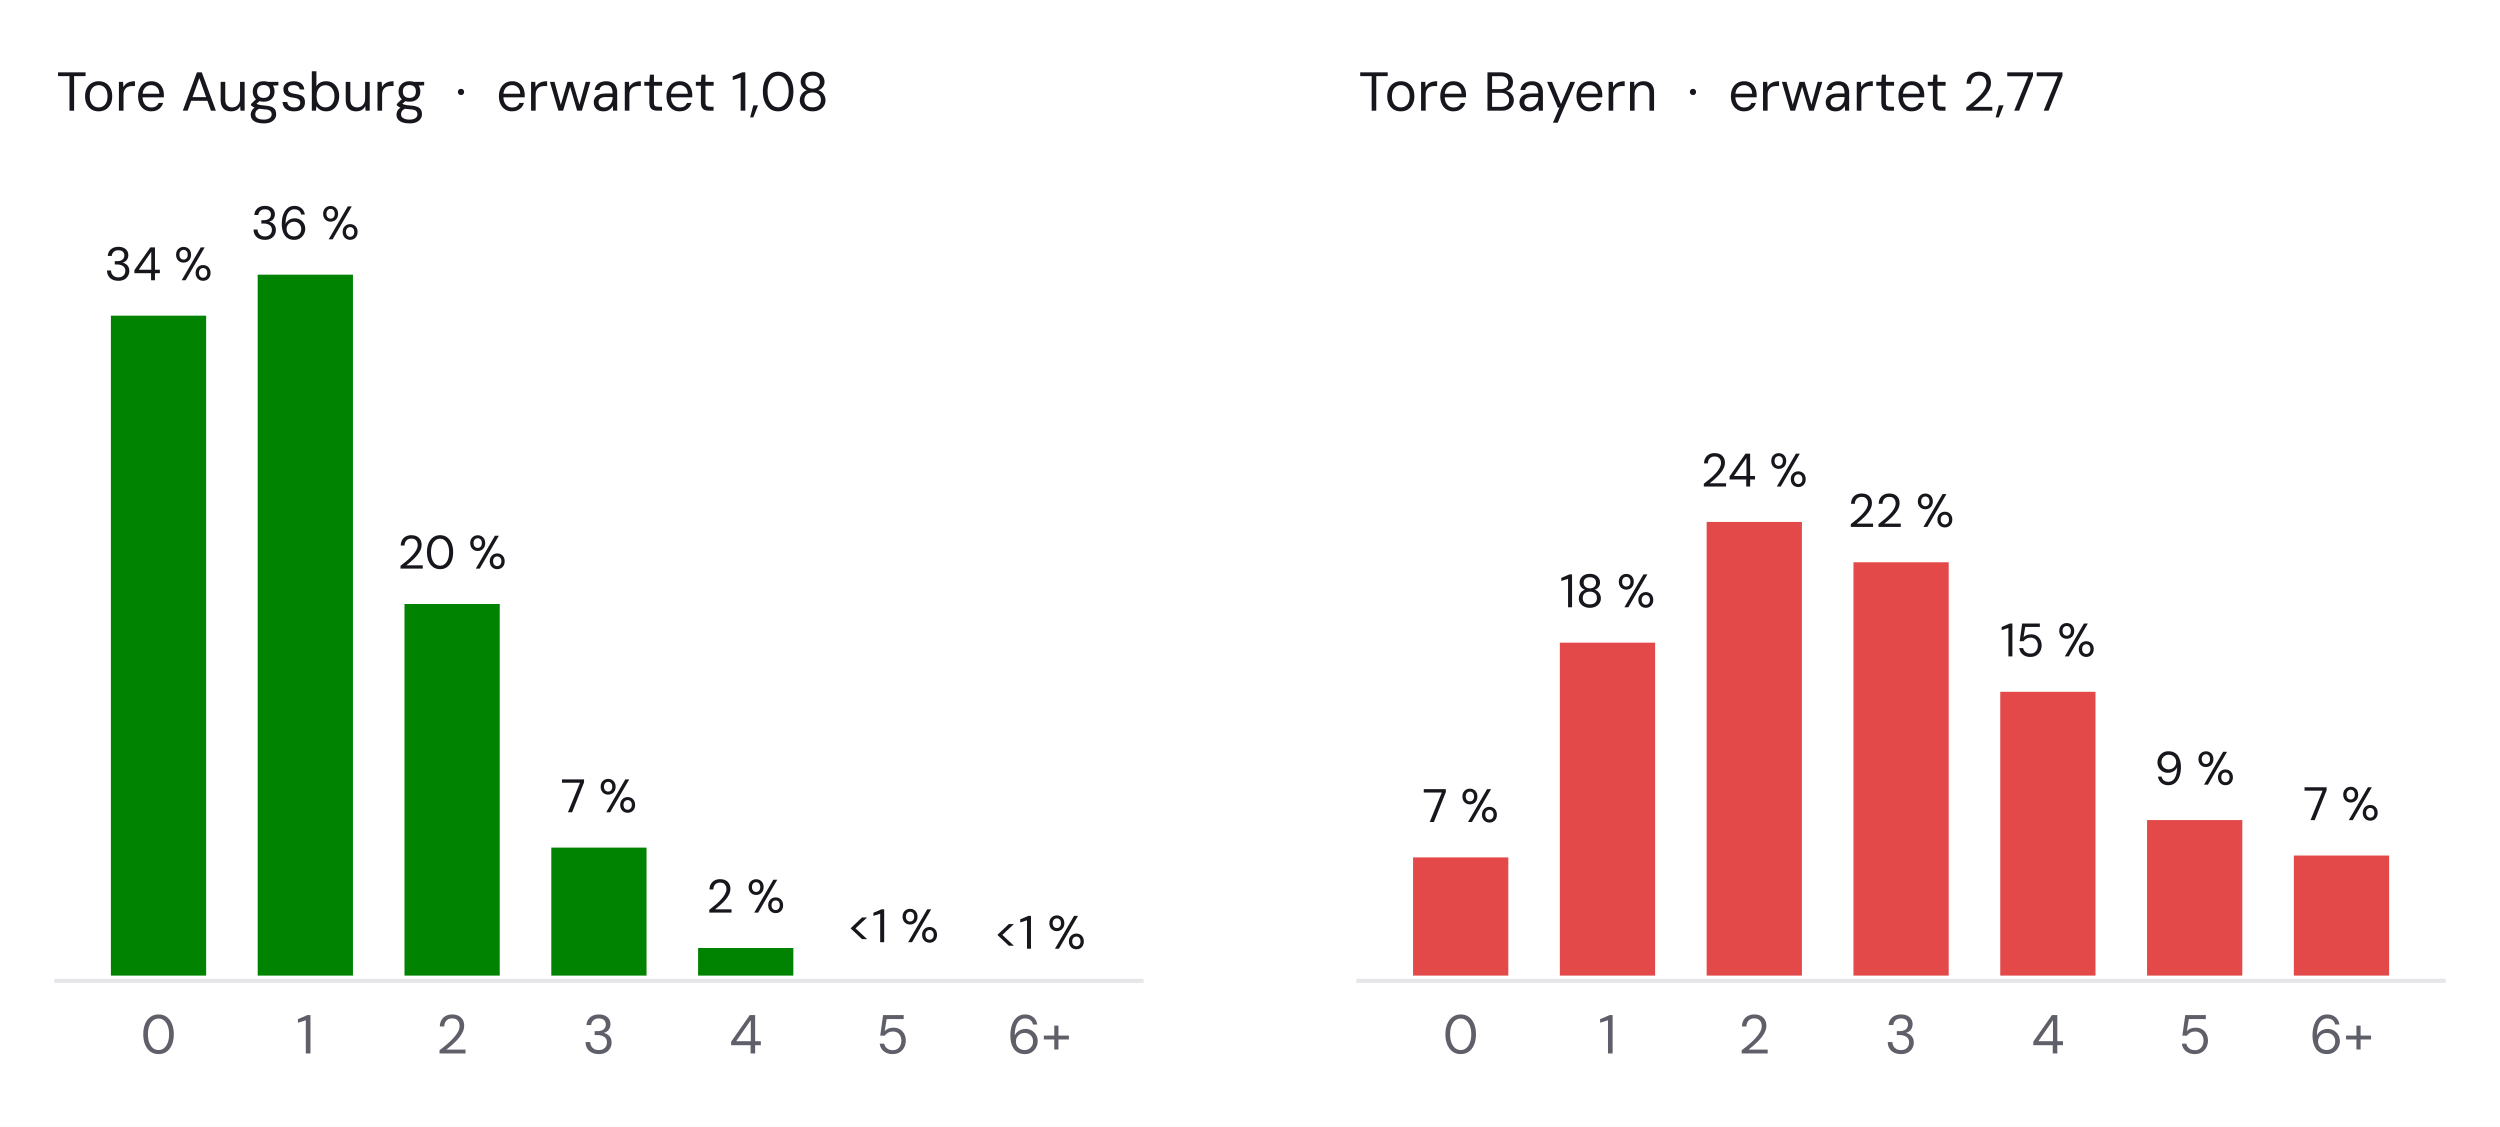
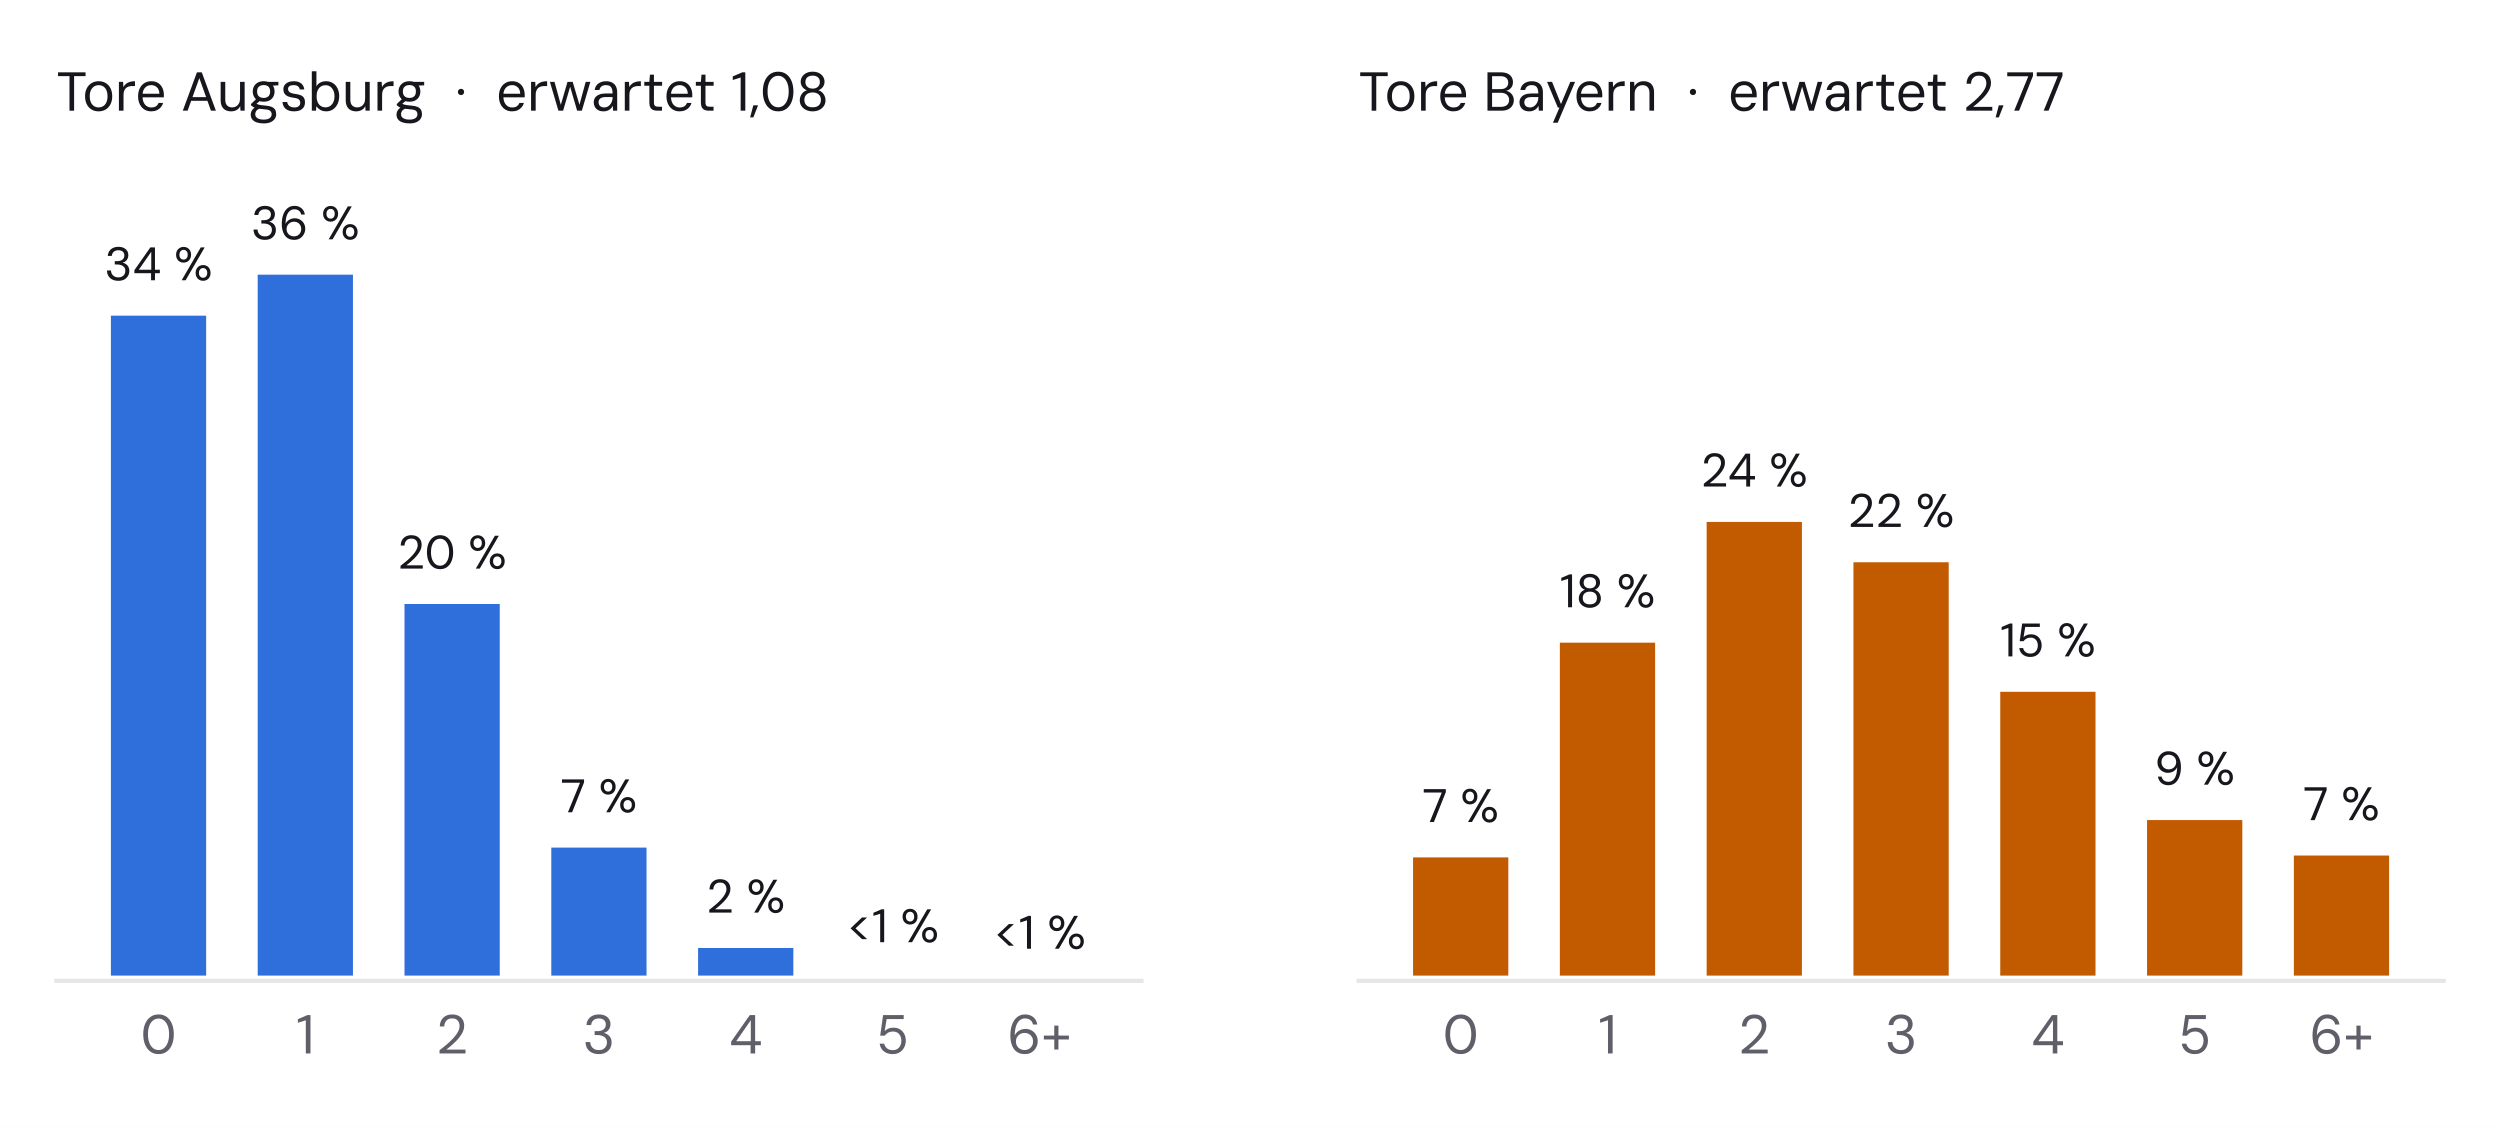
<svg xmlns="http://www.w3.org/2000/svg" xmlns:xlink="http://www.w3.org/1999/xlink" width="479.16pt" height="215.963pt" viewBox="0 0 479.16 215.963" version="1.1">
  <defs>
    <style type="text/css">*{stroke-linejoin: round; stroke-linecap: butt}</style>
  </defs>
  <g id="figure_1">
    <g id="patch_1">
      <path d="M 0 215.963  L 479.16 215.963  L 479.16 0  L 0 0  z " style="fill: #ffffff" />
    </g>
    <g id="axes_1">
      <g id="patch_2">
        <path d="M 10.8 187.992  L 218.782 187.992  L 218.782 27.216  L 10.8 27.216  z " style="fill: #ffffff" />
      </g>
      <g id="patch_3">
-         <path d="M 20.254 187.992  L 40.512 187.992  L 40.512 59.496  L 20.254 59.496  z " clip-path="url(#p52c7eb459f)" style="fill: #008300; stroke: #ffffff; stroke-width: 2; stroke-linejoin: miter" />
+         <path d="M 20.254 187.992  L 40.512 187.992  L 40.512 59.496  L 20.254 59.496  z " clip-path="url(#p52c7eb459f)" style="fill: #2f6fdb; stroke: #ffffff; stroke-width: 2; stroke-linejoin: miter" />
      </g>
      <g id="patch_4">
-         <path d="M 48.39 187.992  L 68.648 187.992  L 68.648 51.646  L 48.39 51.646  z " clip-path="url(#p52c7eb459f)" style="fill: #008300; stroke: #ffffff; stroke-width: 2; stroke-linejoin: miter" />
+         <path d="M 48.39 187.992  L 68.648 187.992  L 68.648 51.646  L 48.39 51.646  z " clip-path="url(#p52c7eb459f)" style="fill: #2f6fdb; stroke: #ffffff; stroke-width: 2; stroke-linejoin: miter" />
      </g>
      <g id="patch_5">
-         <path d="M 76.526 187.992  L 96.784 187.992  L 96.784 114.765  L 76.526 114.765  z " clip-path="url(#p52c7eb459f)" style="fill: #008300; stroke: #ffffff; stroke-width: 2; stroke-linejoin: miter" />
+         <path d="M 76.526 187.992  L 96.784 187.992  L 96.784 114.765  L 76.526 114.765  z " clip-path="url(#p52c7eb459f)" style="fill: #2f6fdb; stroke: #ffffff; stroke-width: 2; stroke-linejoin: miter" />
      </g>
      <g id="patch_6">
-         <path d="M 104.662 187.992  L 124.92 187.992  L 124.92 161.46  L 104.662 161.46  z " clip-path="url(#p52c7eb459f)" style="fill: #008300; stroke: #ffffff; stroke-width: 2; stroke-linejoin: miter" />
+         <path d="M 104.662 187.992  L 124.92 187.992  L 124.92 161.46  L 104.662 161.46  z " clip-path="url(#p52c7eb459f)" style="fill: #2f6fdb; stroke: #ffffff; stroke-width: 2; stroke-linejoin: miter" />
      </g>
      <g id="patch_7">
-         <path d="M 132.798 187.992  L 153.056 187.992  L 153.056 180.692  L 132.798 180.692  z " clip-path="url(#p52c7eb459f)" style="fill: #008300; stroke: #ffffff; stroke-width: 2; stroke-linejoin: miter" />
+         <path d="M 132.798 187.992  L 153.056 187.992  L 153.056 180.692  L 132.798 180.692  z " clip-path="url(#p52c7eb459f)" style="fill: #2f6fdb; stroke: #ffffff; stroke-width: 2; stroke-linejoin: miter" />
      </g>
      <g id="patch_8">
-         <path d="M 160.934 187.992  L 181.192 187.992  L 181.192 186.362  L 160.934 186.362  z " clip-path="url(#p52c7eb459f)" style="fill: #008300; stroke: #ffffff; stroke-width: 2; stroke-linejoin: miter" />
+         <path d="M 160.934 187.992  L 181.192 187.992  L 181.192 186.362  L 160.934 186.362  z " clip-path="url(#p52c7eb459f)" style="fill: #2f6fdb; stroke: #ffffff; stroke-width: 2; stroke-linejoin: miter" />
      </g>
      <g id="patch_9">
-         <path d="M 189.07 187.992  L 209.328 187.992  L 209.328 187.624  L 189.07 187.624  z " clip-path="url(#p52c7eb459f)" style="fill: #008300; stroke: #ffffff; stroke-width: 2; stroke-linejoin: miter" />
+         <path d="M 189.07 187.992  L 209.328 187.992  L 209.328 187.624  L 189.07 187.624  z " clip-path="url(#p52c7eb459f)" style="fill: #2f6fdb; stroke: #ffffff; stroke-width: 2; stroke-linejoin: miter" />
      </g>
      <g id="matplotlib.axis_1">
        <g id="xtick_1">
          <g id="line2d_1" />
          <g id="text_1">
            <g style="fill: #5f5f69" transform="translate(26.93903 201.908) scale(0.105 -0.105)">
              <defs>
                <path id="DMSans-9ptRegular-122" d="M 2106 -77  Q 1549 -77 1149 214  Q 749 506 531 1027  Q 314 1549 314 2240  Q 314 2931 531 3452  Q 749 3974 1149 4265  Q 1549 4557 2106 4557  Q 2662 4557 3059 4265  Q 3456 3974 3670 3452  Q 3885 2931 3885 2240  Q 3885 1549 3670 1027  Q 3456 506 3059 214  Q 2662 -77 2106 -77  z M 2106 397  Q 2458 397 2733 617  Q 3008 838 3171 1251  Q 3334 1664 3334 2240  Q 3334 2822 3171 3232  Q 3008 3642 2733 3859  Q 2458 4077 2106 4077  Q 1747 4077 1465 3859  Q 1184 3642 1024 3232  Q 864 2822 864 2240  Q 864 1664 1024 1251  Q 1184 838 1465 617  Q 1747 397 2106 397  z " transform="scale(0.015625)" />
              </defs>
              <use xlink:href="#DMSans-9ptRegular-122" />
            </g>
          </g>
        </g>
        <g id="xtick_2">
          <g id="line2d_2" />
          <g id="text_2">
            <g style="fill: #5f5f69" transform="translate(56.72311 201.908) scale(0.105 -0.105)">
              <defs>
                <path id="DMSans-9ptRegular-123" d="M 1152 0  L 1152 3878  L 230 3584  L 230 4006  L 1331 4480  L 1696 4480  L 1696 0  L 1152 0  z " transform="scale(0.015625)" />
              </defs>
              <use xlink:href="#DMSans-9ptRegular-123" />
            </g>
          </g>
        </g>
        <g id="xtick_3">
          <g id="line2d_3" />
          <g id="text_3">
            <g style="fill: #5f5f69" transform="translate(83.56226 201.908) scale(0.105 -0.105)">
              <defs>
                <path id="DMSans-9ptRegular-124" d="M 416 0  L 416 378  Q 890 736 1312 1101  Q 1734 1466 2060 1827  Q 2387 2189 2572 2534  Q 2758 2880 2758 3200  Q 2758 3437 2672 3638  Q 2586 3840 2397 3968  Q 2208 4096 1888 4096  Q 1581 4096 1376 3965  Q 1171 3834 1068 3619  Q 966 3405 966 3149  L 448 3149  Q 454 3590 640 3907  Q 826 4224 1152 4390  Q 1478 4557 1894 4557  Q 2304 4557 2617 4406  Q 2931 4256 3113 3958  Q 3296 3661 3296 3219  Q 3296 2906 3165 2592  Q 3034 2278 2810 1980  Q 2586 1683 2314 1408  Q 2042 1133 1754 889  Q 1466 646 1210 448  L 3450 448  L 3450 0  L 416 0  z " transform="scale(0.015625)" />
              </defs>
              <use xlink:href="#DMSans-9ptRegular-124" />
            </g>
          </g>
        </g>
        <g id="xtick_4">
          <g id="line2d_4" />
          <g id="text_4">
            <g style="fill: #5f5f69" transform="translate(111.6516 201.908) scale(0.105 -0.105)">
              <defs>
                <path id="DMSans-9ptRegular-125" d="M 1901 -77  Q 1472 -77 1123 80  Q 774 237 569 550  Q 365 864 352 1331  L 896 1331  Q 902 1075 1020 860  Q 1139 646 1363 518  Q 1587 390 1901 390  Q 2214 390 2425 512  Q 2637 634 2745 835  Q 2854 1037 2854 1286  Q 2854 1587 2704 1776  Q 2554 1965 2301 2057  Q 2048 2150 1747 2150  L 1414 2150  L 1414 2605  L 1747 2605  Q 2202 2605 2461 2813  Q 2720 3021 2720 3392  Q 2720 3693 2515 3891  Q 2310 4090 1901 4090  Q 1498 4090 1267 3872  Q 1037 3654 1005 3315  L 461 3315  Q 480 3680 662 3961  Q 845 4243 1161 4400  Q 1478 4557 1901 4557  Q 2349 4557 2653 4403  Q 2957 4250 3110 3994  Q 3264 3738 3264 3424  Q 3264 3194 3177 2982  Q 3091 2771 2918 2617  Q 2746 2464 2477 2400  Q 2739 2349 2947 2201  Q 3155 2054 3276 1824  Q 3398 1594 3398 1286  Q 3398 922 3228 611  Q 3059 301 2726 112  Q 2394 -77 1901 -77  z " transform="scale(0.015625)" />
              </defs>
              <use xlink:href="#DMSans-9ptRegular-125" />
            </g>
          </g>
        </g>
        <g id="xtick_5">
          <g id="line2d_5" />
          <g id="text_5">
            <g style="fill: #5f5f69" transform="translate(139.7031 201.908) scale(0.105 -0.105)">
              <defs>
                <path id="DMSans-9ptRegular-126" d="M 2534 0  L 2534 960  L 262 960  L 262 1376  L 2438 4480  L 3066 4480  L 3066 1434  L 3731 1434  L 3731 960  L 3066 960  L 3066 0  L 2534 0  z M 858 1434  L 2560 1434  L 2560 3885  L 2560 3885  L 858 1434  z " transform="scale(0.015625)" />
              </defs>
              <use xlink:href="#DMSans-9ptRegular-126" />
            </g>
          </g>
        </g>
        <g id="xtick_6">
          <g id="line2d_6" />
          <g id="text_6">
            <g style="fill: #5f5f69" transform="translate(167.8819 201.908) scale(0.105 -0.105)">
              <defs>
                <path id="DMSans-9ptRegular-127" d="M 1971 -77  Q 1523 -77 1193 83  Q 864 243 675 515  Q 486 787 442 1139  L 966 1139  Q 1037 806 1296 595  Q 1555 384 1978 384  Q 2291 384 2512 528  Q 2733 672 2854 925  Q 2976 1178 2976 1491  Q 2976 1805 2857 2045  Q 2739 2285 2521 2422  Q 2304 2560 2010 2560  Q 1658 2560 1411 2419  Q 1165 2278 1030 2074  L 499 2074  L 838 4480  L 3245 4480  L 3245 4013  L 1254 4013  L 1024 2611  Q 1184 2790 1449 2902  Q 1715 3014 2067 3014  Q 2394 3014 2656 2899  Q 2918 2784 3107 2576  Q 3296 2368 3395 2093  Q 3494 1818 3494 1498  Q 3494 1178 3388 893  Q 3283 608 3088 390  Q 2893 173 2611 48  Q 2330 -77 1971 -77  z " transform="scale(0.015625)" />
              </defs>
              <use xlink:href="#DMSans-9ptRegular-127" />
            </g>
          </g>
        </g>
        <g id="xtick_7">
          <g id="line2d_7" />
          <g id="text_7">
            <g style="fill: #5f5f69" transform="translate(193.0353 201.908) scale(0.105 -0.105)">
              <defs>
                <path id="DMSans-9ptRegular-128" d="M 2080 -77  Q 1600 -77 1270 102  Q 941 282 745 586  Q 550 890 460 1274  Q 371 1658 371 2061  Q 371 2803 572 3363  Q 774 3923 1158 4240  Q 1542 4557 2086 4557  Q 2509 4557 2813 4397  Q 3117 4237 3296 3971  Q 3475 3706 3514 3379  L 3014 3379  Q 2950 3718 2704 3904  Q 2458 4090 2080 4090  Q 1741 4090 1475 3878  Q 1210 3667 1056 3241  Q 902 2816 883 2157  Q 883 2144 883 2131  Q 883 2118 883 2106  Q 973 2310 1152 2483  Q 1331 2656 1587 2761  Q 1843 2867 2150 2867  Q 2528 2867 2851 2688  Q 3174 2509 3372 2185  Q 3571 1862 3571 1427  Q 3571 1050 3388 704  Q 3206 358 2873 140  Q 2541 -77 2080 -77  z M 2042 397  Q 2323 397 2544 525  Q 2765 653 2896 880  Q 3027 1107 3027 1402  Q 3027 1702 2896 1926  Q 2765 2150 2544 2275  Q 2323 2400 2042 2400  Q 1754 2400 1523 2269  Q 1293 2138 1158 1910  Q 1024 1683 1024 1395  Q 1024 1101 1158 873  Q 1293 646 1523 521  Q 1754 397 2042 397  z " transform="scale(0.015625)" />
                <path id="DMSans-9ptRegular-18d" d="M 1510 461  L 1510 3251  L 1997 3251  L 1997 461  L 1510 461  z M 294 1632  L 294 2086  L 3219 2086  L 3219 1632  L 294 1632  z " transform="scale(0.015625)" />
              </defs>
              <use xlink:href="#DMSans-9ptRegular-128" />
              <use xlink:href="#DMSans-9ptRegular-18d" transform="translate(62.40625 0)" />
            </g>
          </g>
        </g>
      </g>
      <g id="matplotlib.axis_2" />
      <g id="patch_10">
        <path d="M 10.8 187.992  L 218.782 187.992  " style="fill: none; stroke: #e6e6ea; stroke-width: 0.8; stroke-linejoin: miter; stroke-linecap: square" />
      </g>
      <g id="text_8">
        <g style="fill: #16161c" transform="translate(20.0095 53.71523) scale(0.09 -0.09)">
          <defs>
            <path id="DMSans-9ptRegular-1a5" d="M 1050 0  L 3654 4480  L 4192 4480  L 1587 0  L 1050 0  z M 3974 -77  Q 3686 -77 3456 54  Q 3226 186 3088 429  Q 2950 672 2950 998  Q 2950 1331 3088 1571  Q 3226 1811 3456 1942  Q 3686 2074 3974 2074  Q 4269 2074 4496 1942  Q 4723 1811 4857 1571  Q 4992 1331 4992 998  Q 4992 672 4857 429  Q 4723 186 4492 54  Q 4262 -77 3974 -77  z M 3968 339  Q 4122 339 4250 412  Q 4378 486 4458 633  Q 4538 781 4538 998  Q 4538 1222 4461 1369  Q 4384 1517 4256 1590  Q 4128 1664 3974 1664  Q 3827 1664 3696 1590  Q 3565 1517 3485 1369  Q 3405 1222 3405 998  Q 3405 781 3485 633  Q 3565 486 3693 412  Q 3821 339 3968 339  z M 1312 2400  Q 1024 2400 793 2531  Q 563 2662 425 2905  Q 288 3149 288 3475  Q 288 3808 425 4048  Q 563 4288 796 4419  Q 1030 4550 1318 4550  Q 1606 4550 1836 4419  Q 2067 4288 2201 4048  Q 2336 3808 2336 3475  Q 2336 3149 2201 2905  Q 2067 2662 1833 2531  Q 1600 2400 1312 2400  z M 1312 2816  Q 1466 2816 1594 2889  Q 1722 2963 1798 3110  Q 1875 3258 1875 3475  Q 1875 3699 1798 3849  Q 1722 4000 1594 4073  Q 1466 4147 1318 4147  Q 1171 4147 1036 4073  Q 902 4000 822 3849  Q 742 3699 742 3475  Q 742 3258 822 3110  Q 902 2963 1033 2889  Q 1165 2816 1312 2816  z " transform="scale(0.015625)" />
            <path id="DMSans-9ptRegular-142" transform="scale(0.015625)" />
          </defs>
          <use xlink:href="#DMSans-9ptRegular-125" />
          <use xlink:href="#DMSans-9ptRegular-126" transform="translate(59.79688 0)" />
          <use xlink:href="#DMSans-9ptRegular-142" transform="translate(121.2031 0)" />
          <use xlink:href="#DMSans-9ptRegular-1a5" transform="translate(148.1094 0)" />
        </g>
      </g>
      <g id="text_9">
        <g style="fill: #16161c" transform="translate(48.10057 45.86518) scale(0.09 -0.09)">
          <use xlink:href="#DMSans-9ptRegular-125" />
          <use xlink:href="#DMSans-9ptRegular-128" transform="translate(59.79688 0)" />
          <use xlink:href="#DMSans-9ptRegular-142" transform="translate(122.2031 0)" />
          <use xlink:href="#DMSans-9ptRegular-1a5" transform="translate(149.1094 0)" />
        </g>
      </g>
      <g id="text_10">
        <g style="fill: #16161c" transform="translate(76.17828 108.984) scale(0.09 -0.09)">
          <use xlink:href="#DMSans-9ptRegular-124" />
          <use xlink:href="#DMSans-9ptRegular-122" transform="translate(57.90625 0)" />
          <use xlink:href="#DMSans-9ptRegular-142" transform="translate(123.5 0)" />
          <use xlink:href="#DMSans-9ptRegular-1a5" transform="translate(150.4062 0)" />
        </g>
      </g>
      <g id="text_11">
        <g style="fill: #16161c" transform="translate(107.451 155.6788) scale(0.09 -0.09)">
          <defs>
            <path id="DMSans-9ptRegular-129" d="M 998 0  L 2643 4019  L 186 4019  L 186 4480  L 3194 4480  L 3194 4077  L 1568 0  L 998 0  z " transform="scale(0.015625)" />
          </defs>
          <use xlink:href="#DMSans-9ptRegular-129" />
          <use xlink:href="#DMSans-9ptRegular-142" transform="translate(53.79688 0)" />
          <use xlink:href="#DMSans-9ptRegular-1a5" transform="translate(80.70312 0)" />
        </g>
      </g>
      <g id="text_12">
        <g style="fill: #16161c" transform="translate(135.3571 174.9105) scale(0.09 -0.09)">
          <use xlink:href="#DMSans-9ptRegular-124" />
          <use xlink:href="#DMSans-9ptRegular-142" transform="translate(58.90625 0)" />
          <use xlink:href="#DMSans-9ptRegular-1a5" transform="translate(85.8125 0)" />
        </g>
      </g>
      <g id="text_13">
        <g style="fill: #16161c" transform="translate(162.1298 180.5813) scale(0.09 -0.09)">
          <defs>
            <path id="DMSans-9ptRegular-194" d="M 2886 416  L 2195 416  L 634 1888  L 634 1888  L 2195 3366  L 2886 3366  L 1312 1888  L 2886 416  z " transform="scale(0.015625)" />
          </defs>
          <use xlink:href="#DMSans-9ptRegular-194" />
          <use xlink:href="#DMSans-9ptRegular-123" transform="translate(55 0)" />
          <use xlink:href="#DMSans-9ptRegular-142" transform="translate(89.20312 0)" />
          <use xlink:href="#DMSans-9ptRegular-1a5" transform="translate(116.1094 0)" />
        </g>
      </g>
      <g id="text_14">
        <g style="fill: #16161c" transform="translate(190.2659 181.843) scale(0.09 -0.09)">
          <use xlink:href="#DMSans-9ptRegular-194" />
          <use xlink:href="#DMSans-9ptRegular-123" transform="translate(55 0)" />
          <use xlink:href="#DMSans-9ptRegular-142" transform="translate(89.20312 0)" />
          <use xlink:href="#DMSans-9ptRegular-1a5" transform="translate(116.1094 0)" />
        </g>
      </g>
      <g id="text_15">
        <g style="fill: #16161c" transform="translate(10.8 21.216) scale(0.105 -0.105)">
          <defs>
            <path id="DMSans-9ptRegular-1" d="M 198 0  L 1850 4480  L 2419 4480  L 4064 0  L 3488 0  L 2131 3808  L 2131 3808  L 762 0  L 198 0  z M 954 1152  L 1107 1587  L 3136 1587  L 3290 1152  L 954 1152  z " transform="scale(0.015625)" />
            <path id="DMSans-9ptRegular-e0" d="M 1664 -77  Q 1293 -77 1017 64  Q 742 205 588 496  Q 435 787 435 1222  L 435 3366  L 973 3366  L 973 1280  Q 973 832 1193 608  Q 1414 384 1786 384  Q 2042 384 2246 502  Q 2451 621 2576 851  Q 2701 1082 2701 1414  L 2701 3366  L 3238 3366  L 3238 0  L 2752 0  L 2720 538  L 2720 538  Q 2586 243 2307 83  Q 2029 -77 1664 -77  z " transform="scale(0.015625)" />
            <path id="DMSans-9ptRegular-a1" d="M 1773 -1485  Q 1318 -1485 976 -1373  Q 634 -1261 445 -1030  Q 256 -800 256 -461  Q 256 -301 317 -128  Q 378 45 528 205  Q 678 365 954 493  L 1363 275  Q 998 134 889 -51  Q 781 -237 781 -410  Q 781 -621 905 -761  Q 1030 -902 1254 -972  Q 1478 -1043 1773 -1043  Q 2061 -1043 2269 -969  Q 2477 -896 2589 -758  Q 2701 -621 2701 -435  Q 2701 -166 2528 -16  Q 2355 134 1856 160  Q 1466 186 1203 230  Q 941 275 771 336  Q 602 397 490 473  Q 378 550 288 634  L 288 781  L 922 1389  L 1427 1222  L 736 653  L 819 896  Q 890 845 954 800  Q 1018 755 1130 720  Q 1242 685 1443 653  Q 1645 621 1978 595  Q 2438 563 2713 441  Q 2989 320 3110 105  Q 3232 -109 3232 -416  Q 3232 -685 3081 -928  Q 2931 -1171 2608 -1328  Q 2285 -1485 1773 -1485  z M 1766 1050  Q 1357 1050 1072 1206  Q 787 1363 640 1635  Q 493 1907 493 2246  Q 493 2586 643 2854  Q 794 3123 1078 3283  Q 1363 3443 1766 3443  Q 2182 3443 2464 3283  Q 2746 3123 2893 2854  Q 3040 2586 3040 2246  Q 3040 1907 2893 1635  Q 2746 1363 2464 1206  Q 2182 1050 1766 1050  z M 1766 1491  Q 2125 1491 2323 1680  Q 2522 1869 2522 2246  Q 2522 2624 2323 2809  Q 2125 2995 1766 2995  Q 1427 2995 1212 2809  Q 998 2624 998 2246  Q 998 1869 1206 1680  Q 1414 1491 1766 1491  z M 2330 2912  L 2170 3366  L 3488 3366  L 3488 2963  L 2330 2912  z " transform="scale(0.015625)" />
            <path id="DMSans-9ptRegular-d6" d="M 1670 -77  Q 1216 -77 918 60  Q 621 198 467 444  Q 314 691 282 1018  L 832 1018  Q 858 845 950 701  Q 1043 557 1222 467  Q 1402 378 1677 378  Q 1894 378 2048 445  Q 2202 512 2282 633  Q 2362 755 2362 915  Q 2362 1126 2269 1244  Q 2176 1363 2000 1424  Q 1824 1485 1562 1517  Q 1280 1555 1062 1625  Q 845 1696 694 1811  Q 544 1926 467 2099  Q 390 2272 390 2509  Q 390 2784 537 2995  Q 685 3206 957 3324  Q 1229 3443 1600 3443  Q 2144 3443 2461 3193  Q 2778 2944 2835 2483  L 2304 2483  Q 2272 2720 2086 2854  Q 1901 2989 1594 2989  Q 1267 2989 1100 2867  Q 934 2746 934 2547  Q 934 2400 1008 2281  Q 1082 2163 1261 2083  Q 1440 2003 1741 1965  Q 2118 1920 2380 1821  Q 2643 1722 2780 1517  Q 2918 1312 2912 960  Q 2912 627 2755 396  Q 2598 166 2320 44  Q 2042 -77 1670 -77  z " transform="scale(0.015625)" />
            <path id="DMSans-9ptRegular-8a" d="M 2131 -77  Q 1824 -77 1603 16  Q 1382 109 1232 249  Q 1082 390 986 525  L 986 525  L 941 0  L 454 0  L 454 4608  L 992 4608  L 992 2835  Q 1146 3136 1446 3289  Q 1747 3443 2118 3443  Q 2579 3443 2924 3219  Q 3270 2995 3462 2601  Q 3654 2208 3654 1696  Q 3654 1190 3462 787  Q 3270 384 2928 153  Q 2586 -77 2131 -77  z M 2061 390  Q 2362 390 2595 547  Q 2829 704 2966 995  Q 3104 1286 3104 1683  Q 3104 2080 2966 2371  Q 2829 2662 2595 2819  Q 2362 2976 2061 2976  Q 1741 2976 1504 2819  Q 1267 2662 1139 2371  Q 1011 2080 1011 1683  Q 1011 1286 1139 995  Q 1267 704 1504 547  Q 1741 390 2061 390  z " transform="scale(0.015625)" />
            <path id="DMSans-9ptRegular-d2" d="M 454 0  L 454 3366  L 941 3366  L 979 2752  L 979 2752  Q 1094 2982 1280 3136  Q 1466 3290 1731 3366  Q 1997 3443 2330 3443  L 2330 2880  L 1997 2880  Q 1805 2880 1625 2829  Q 1446 2778 1302 2662  Q 1158 2547 1075 2348  Q 992 2150 992 1850  L 992 0  L 454 0  z " transform="scale(0.015625)" />
            <path id="DMSans-9ptRegular-141" transform="scale(0.015625)" />
            <path id="DMSans-9ptRegular-c4" d="M 1901 -77  Q 1434 -77 1075 140  Q 717 358 518 755  Q 320 1152 320 1683  Q 320 2221 521 2614  Q 723 3008 1084 3225  Q 1446 3443 1914 3443  Q 2387 3443 2742 3225  Q 3098 3008 3296 2614  Q 3494 2221 3494 1683  Q 3494 1152 3292 755  Q 3091 358 2732 140  Q 2374 -77 1901 -77  z M 1901 384  Q 2195 384 2432 528  Q 2669 672 2806 963  Q 2944 1254 2944 1683  Q 2944 2118 2809 2406  Q 2675 2694 2441 2838  Q 2208 2982 1914 2982  Q 1626 2982 1389 2838  Q 1152 2694 1011 2406  Q 870 2118 870 1683  Q 870 1254 1008 963  Q 1146 672 1379 528  Q 1613 384 1901 384  z " transform="scale(0.015625)" />
            <path id="DMSans-9ptRegular-7e" d="M 1504 -77  Q 1120 -77 864 67  Q 608 211 480 451  Q 352 691 352 966  Q 352 1299 521 1532  Q 691 1766 998 1888  Q 1306 2010 1715 2010  L 2554 2010  Q 2554 2336 2477 2553  Q 2400 2771 2227 2880  Q 2054 2989 1766 2989  Q 1478 2989 1273 2845  Q 1069 2701 1018 2419  L 467 2419  Q 506 2752 691 2979  Q 877 3206 1161 3324  Q 1446 3443 1766 3443  Q 2221 3443 2515 3280  Q 2810 3117 2950 2825  Q 3091 2534 3091 2138  L 3091 0  L 2611 0  L 2579 576  L 2579 576  Q 2515 442 2416 323  Q 2317 205 2182 115  Q 2048 26 1878 -25  Q 1709 -77 1504 -77  z M 1581 378  Q 1792 378 1971 474  Q 2150 570 2281 733  Q 2413 896 2483 1101  Q 2554 1306 2554 1530  L 2554 1594  L 1760 1594  Q 1459 1594 1270 1517  Q 1082 1440 998 1302  Q 915 1165 915 992  Q 915 806 992 668  Q 1069 531 1219 454  Q 1370 378 1581 378  z " transform="scale(0.015625)" />
            <path id="DMSans-9ptRegular-b7" d="M 454 0  L 454 4608  L 992 4608  L 992 0  L 454 0  z " transform="scale(0.015625)" />
            <path id="DMSans-9ptRegular-14d" d="M 666 1824  Q 512 1824 406 1929  Q 301 2035 301 2189  Q 301 2349 406 2451  Q 512 2554 666 2554  Q 832 2554 931 2451  Q 1030 2349 1030 2189  Q 1030 2035 931 1929  Q 832 1824 666 1824  z " transform="scale(0.015625)" />
            <path id="DMSans-9ptRegular-94" d="M 1850 -77  Q 1402 -77 1056 140  Q 710 358 515 755  Q 320 1152 320 1683  Q 320 2214 515 2611  Q 710 3008 1059 3225  Q 1408 3443 1862 3443  Q 2349 3443 2675 3225  Q 3002 3008 3168 2643  Q 3334 2278 3334 1843  Q 3334 1779 3334 1715  Q 3334 1651 3328 1562  L 723 1562  L 723 1978  L 2810 1978  Q 2797 2470 2525 2729  Q 2253 2989 1850 2989  Q 1581 2989 1353 2857  Q 1126 2726 985 2470  Q 845 2214 845 1830  L 845 1651  Q 845 1229 985 944  Q 1126 659 1353 518  Q 1581 378 1850 378  Q 2208 378 2413 515  Q 2618 653 2714 909  L 3245 909  Q 3168 627 2979 403  Q 2790 179 2505 51  Q 2221 -77 1850 -77  z " transform="scale(0.015625)" />
            <path id="DMSans-9ptRegular-f1" d="M 154 0  L 1229 1690  L 154 3366  L 742 3366  L 1574 2029  L 1574 2029  L 2413 3366  L 2995 3366  L 1920 1690  L 2995 0  L 2413 0  L 1574 1370  L 1574 1370  L 749 0  L 154 0  z " transform="scale(0.015625)" />
            <path id="DMSans-9ptRegular-cf" d="M 454 -1408  L 454 3366  L 941 3366  L 986 2842  L 986 2842  Q 1088 3008 1245 3142  Q 1402 3277 1622 3360  Q 1843 3443 2131 3443  Q 2586 3443 2928 3212  Q 3270 2982 3462 2585  Q 3654 2189 3654 1677  Q 3654 1171 3462 774  Q 3270 378 2924 150  Q 2579 -77 2125 -77  Q 1734 -77 1440 83  Q 1146 243 992 531  L 992 -1408  L 454 -1408  z M 2061 390  Q 2362 390 2595 547  Q 2829 704 2966 995  Q 3104 1286 3104 1683  Q 3104 2080 2966 2371  Q 2829 2662 2595 2819  Q 2362 2976 2061 2976  Q 1741 2976 1504 2819  Q 1267 2662 1139 2371  Q 1011 2080 1011 1683  Q 1011 1286 1139 995  Q 1267 704 1504 547  Q 1741 390 2061 390  z " transform="scale(0.015625)" />
            <path id="DMSans-9ptRegular-8b" d="M 1907 -77  Q 1446 -77 1088 144  Q 730 365 525 761  Q 320 1158 320 1683  Q 320 2214 525 2608  Q 730 3002 1088 3222  Q 1446 3443 1907 3443  Q 2483 3443 2870 3136  Q 3258 2829 3366 2310  L 2816 2310  Q 2746 2630 2493 2806  Q 2240 2982 1901 2982  Q 1606 2982 1372 2835  Q 1139 2688 1004 2400  Q 870 2112 870 1683  Q 870 1363 947 1116  Q 1024 870 1161 707  Q 1299 544 1488 461  Q 1677 378 1901 378  Q 2131 378 2320 458  Q 2509 538 2640 691  Q 2771 845 2816 1056  L 3366 1056  Q 3264 550 2870 236  Q 2477 -77 1907 -77  z " transform="scale(0.015625)" />
            <path id="DMSans-9ptRegular-dc" d="M 1760 0  Q 1472 0 1261 89  Q 1050 179 938 393  Q 826 608 826 973  L 826 2912  L 237 2912  L 237 3366  L 826 3366  L 896 4205  L 1363 4205  L 1363 3366  L 2317 3366  L 2317 2912  L 1363 2912  L 1363 973  Q 1363 672 1484 566  Q 1606 461 1914 461  L 2304 461  L 2304 0  L 1760 0  z " transform="scale(0.015625)" />
            <path id="DMSans-9ptRegular-90" d="M 1843 -77  Q 1395 -77 1049 153  Q 704 384 512 784  Q 320 1184 320 1690  Q 320 2202 512 2595  Q 704 2989 1049 3216  Q 1395 3443 1850 3443  Q 2246 3443 2531 3283  Q 2816 3123 2982 2835  L 2982 4608  L 3520 4608  L 3520 0  L 3034 0  L 2989 538  L 2989 538  Q 2893 378 2736 237  Q 2579 96 2358 9  Q 2138 -77 1843 -77  z M 1914 390  Q 2234 390 2470 547  Q 2707 704 2835 995  Q 2963 1286 2963 1683  Q 2963 2080 2835 2371  Q 2707 2662 2470 2819  Q 2234 2976 1914 2976  Q 1613 2976 1376 2819  Q 1139 2662 1004 2371  Q 870 2080 870 1683  Q 870 1286 1004 995  Q 1139 704 1376 547  Q 1613 390 1914 390  z " transform="scale(0.015625)" />
            <path id="DMSans-9ptRegular-144" d="M 666 -32  Q 512 -32 406 73  Q 301 179 301 333  Q 301 486 406 592  Q 512 698 666 698  Q 832 698 931 592  Q 1030 486 1030 333  Q 1030 179 931 73  Q 832 -32 666 -32  z " transform="scale(0.015625)" />
            <path id="DMSans-9ptRegular-12a" d="M 1933 -77  Q 1510 -77 1168 86  Q 826 250 627 541  Q 429 832 429 1216  Q 429 1491 534 1728  Q 640 1965 825 2141  Q 1011 2317 1261 2387  Q 922 2515 730 2784  Q 538 3053 538 3366  Q 538 3699 707 3968  Q 877 4237 1190 4397  Q 1504 4557 1933 4557  Q 2368 4557 2678 4397  Q 2989 4237 3155 3968  Q 3322 3699 3322 3366  Q 3322 3053 3133 2784  Q 2944 2515 2605 2387  Q 2854 2317 3040 2141  Q 3226 1965 3331 1728  Q 3437 1491 3437 1216  Q 3437 832 3238 541  Q 3040 250 2697 86  Q 2355 -77 1933 -77  z M 1933 397  Q 2413 397 2656 630  Q 2899 864 2899 1248  Q 2899 1683 2633 1907  Q 2368 2131 1933 2131  Q 1498 2131 1232 1907  Q 966 1683 966 1248  Q 966 864 1206 630  Q 1446 397 1933 397  z M 1933 2579  Q 2317 2579 2547 2790  Q 2778 3002 2778 3334  Q 2778 3712 2550 3904  Q 2323 4096 1933 4096  Q 1542 4096 1315 3904  Q 1088 3712 1088 3334  Q 1088 3002 1318 2790  Q 1549 2579 1933 2579  z " transform="scale(0.015625)" />
            <path id="DMSans-9ptRegular-5d" d="M 1536 0  L 1536 4038  L 198 4038  L 198 4480  L 3411 4480  L 3411 4038  L 2074 4038  L 2074 0  L 1536 0  z " transform="scale(0.015625)" />
            <path id="DMSans-9ptRegular-ec" d="M 1152 0  L 160 3366  L 698 3366  L 1434 685  L 1434 685  L 2214 3366  L 2822 3366  L 3610 691  L 3610 691  L 4339 3366  L 4883 3366  L 3891 0  L 3341 0  L 2522 2803  L 2522 2803  L 1702 0  L 1152 0  z " transform="scale(0.015625)" />
            <path id="DMSans-9ptRegular-145" d="M 70 -787  L 442 627  L 998 627  L 442 -787  L 70 -787  z " transform="scale(0.015625)" />
          </defs>
          <use xlink:href="#DMSans-9ptRegular-5d" />
          <use xlink:href="#DMSans-9ptRegular-c4" transform="translate(47.40625 0)" />
          <use xlink:href="#DMSans-9ptRegular-d2" transform="translate(107.1094 0)" />
          <use xlink:href="#DMSans-9ptRegular-94" transform="translate(144.2031 0)" />
          <use xlink:href="#DMSans-9ptRegular-141" transform="translate(200.7969 0)" />
          <use xlink:href="#DMSans-9ptRegular-1" transform="translate(227.7031 0)" />
          <use xlink:href="#DMSans-9ptRegular-e0" transform="translate(293.1094 0)" />
          <use xlink:href="#DMSans-9ptRegular-a1" transform="translate(350.8125 0)" />
          <use xlink:href="#DMSans-9ptRegular-d6" transform="translate(408.3125 0)" />
          <use xlink:href="#DMSans-9ptRegular-8a" transform="translate(459.2188 0)" />
          <use xlink:href="#DMSans-9ptRegular-e0" transform="translate(521.4219 0)" />
          <use xlink:href="#DMSans-9ptRegular-d2" transform="translate(579.125 0)" />
          <use xlink:href="#DMSans-9ptRegular-a1" transform="translate(616.9219 0)" />
          <use xlink:href="#DMSans-9ptRegular-141" transform="translate(674.4219 0)" />
          <use xlink:href="#DMSans-9ptRegular-141" transform="translate(701.3281 0)" />
          <use xlink:href="#DMSans-9ptRegular-14d" transform="translate(728.2344 0)" />
          <use xlink:href="#DMSans-9ptRegular-141" transform="translate(749.0312 0)" />
          <use xlink:href="#DMSans-9ptRegular-141" transform="translate(775.9375 0)" />
          <use xlink:href="#DMSans-9ptRegular-94" transform="translate(802.8438 0)" />
          <use xlink:href="#DMSans-9ptRegular-d2" transform="translate(859.4375 0)" />
          <use xlink:href="#DMSans-9ptRegular-ec" transform="translate(898.4375 0)" />
          <use xlink:href="#DMSans-9ptRegular-7e" transform="translate(975.4375 0)" />
          <use xlink:href="#DMSans-9ptRegular-d2" transform="translate(1030.531 0)" />
          <use xlink:href="#DMSans-9ptRegular-dc" transform="translate(1069.531 0)" />
          <use xlink:href="#DMSans-9ptRegular-94" transform="translate(1108.719 0)" />
          <use xlink:href="#DMSans-9ptRegular-dc" transform="translate(1163.609 0)" />
          <use xlink:href="#DMSans-9ptRegular-141" transform="translate(1204.203 0)" />
          <use xlink:href="#DMSans-9ptRegular-123" transform="translate(1231.109 0)" />
          <use xlink:href="#DMSans-9ptRegular-145" transform="translate(1265.312 0)" />
          <use xlink:href="#DMSans-9ptRegular-122" transform="translate(1284.719 0)" />
          <use xlink:href="#DMSans-9ptRegular-12a" transform="translate(1350.312 0)" />
        </g>
      </g>
    </g>
    <g id="axes_2">
      <g id="patch_11">
        <path d="M 260.378 187.992  L 468.36 187.992  L 468.36 27.216  L 260.378 27.216  z " style="fill: #ffffff" />
      </g>
      <g id="patch_12">
-         <path d="M 269.832 187.992  L 290.09 187.992  L 290.09 163.335  L 269.832 163.335  z " clip-path="url(#p23e4977516)" style="fill: #e34948; stroke: #ffffff; stroke-width: 2; stroke-linejoin: miter" />
+         <path d="M 269.832 187.992  L 290.09 187.992  L 290.09 163.335  L 269.832 163.335  z " clip-path="url(#p23e4977516)" style="fill: #c25a00; stroke: #ffffff; stroke-width: 2; stroke-linejoin: miter" />
      </g>
      <g id="patch_13">
-         <path d="M 297.968 187.992  L 318.226 187.992  L 318.226 122.173  L 297.968 122.173  z " clip-path="url(#p23e4977516)" style="fill: #e34948; stroke: #ffffff; stroke-width: 2; stroke-linejoin: miter" />
+         <path d="M 297.968 187.992  L 318.226 187.992  L 318.226 122.173  L 297.968 122.173  z " clip-path="url(#p23e4977516)" style="fill: #c25a00; stroke: #ffffff; stroke-width: 2; stroke-linejoin: miter" />
      </g>
      <g id="patch_14">
-         <path d="M 326.104 187.992  L 346.362 187.992  L 346.362 99.03  L 326.104 99.03  z " clip-path="url(#p23e4977516)" style="fill: #e34948; stroke: #ffffff; stroke-width: 2; stroke-linejoin: miter" />
+         <path d="M 326.104 187.992  L 346.362 187.992  L 346.362 99.03  L 326.104 99.03  z " clip-path="url(#p23e4977516)" style="fill: #c25a00; stroke: #ffffff; stroke-width: 2; stroke-linejoin: miter" />
      </g>
      <g id="patch_15">
-         <path d="M 354.24 187.992  L 374.498 187.992  L 374.498 106.77  L 354.24 106.77  z " clip-path="url(#p23e4977516)" style="fill: #e34948; stroke: #ffffff; stroke-width: 2; stroke-linejoin: miter" />
+         <path d="M 354.24 187.992  L 374.498 187.992  L 374.498 106.77  L 354.24 106.77  z " clip-path="url(#p23e4977516)" style="fill: #c25a00; stroke: #ffffff; stroke-width: 2; stroke-linejoin: miter" />
      </g>
      <g id="patch_16">
-         <path d="M 382.376 187.992  L 402.634 187.992  L 402.634 131.59  L 382.376 131.59  z " clip-path="url(#p23e4977516)" style="fill: #e34948; stroke: #ffffff; stroke-width: 2; stroke-linejoin: miter" />
+         <path d="M 382.376 187.992  L 402.634 187.992  L 402.634 131.59  L 382.376 131.59  z " clip-path="url(#p23e4977516)" style="fill: #c25a00; stroke: #ffffff; stroke-width: 2; stroke-linejoin: miter" />
      </g>
      <g id="patch_17">
-         <path d="M 410.512 187.992  L 430.77 187.992  L 430.77 156.174  L 410.512 156.174  z " clip-path="url(#p23e4977516)" style="fill: #e34948; stroke: #ffffff; stroke-width: 2; stroke-linejoin: miter" />
+         <path d="M 410.512 187.992  L 430.77 187.992  L 430.77 156.174  L 410.512 156.174  z " clip-path="url(#p23e4977516)" style="fill: #c25a00; stroke: #ffffff; stroke-width: 2; stroke-linejoin: miter" />
      </g>
      <g id="patch_18">
-         <path d="M 438.648 187.992  L 458.906 187.992  L 458.906 162.975  L 438.648 162.975  z " clip-path="url(#p23e4977516)" style="fill: #e34948; stroke: #ffffff; stroke-width: 2; stroke-linejoin: miter" />
+         <path d="M 438.648 187.992  L 458.906 187.992  L 458.906 162.975  L 438.648 162.975  z " clip-path="url(#p23e4977516)" style="fill: #c25a00; stroke: #ffffff; stroke-width: 2; stroke-linejoin: miter" />
      </g>
      <g id="matplotlib.axis_3">
        <g id="xtick_8">
          <g id="line2d_8" />
          <g id="text_16">
            <g style="fill: #5f5f69" transform="translate(276.5172 201.908) scale(0.105 -0.105)">
              <use xlink:href="#DMSans-9ptRegular-122" />
            </g>
          </g>
        </g>
        <g id="xtick_9">
          <g id="line2d_9" />
          <g id="text_17">
            <g style="fill: #5f5f69" transform="translate(306.3013 201.908) scale(0.105 -0.105)">
              <use xlink:href="#DMSans-9ptRegular-123" />
            </g>
          </g>
        </g>
        <g id="xtick_10">
          <g id="line2d_10" />
          <g id="text_18">
            <g style="fill: #5f5f69" transform="translate(333.1404 201.908) scale(0.105 -0.105)">
              <use xlink:href="#DMSans-9ptRegular-124" />
            </g>
          </g>
        </g>
        <g id="xtick_11">
          <g id="line2d_11" />
          <g id="text_19">
            <g style="fill: #5f5f69" transform="translate(361.2298 201.908) scale(0.105 -0.105)">
              <use xlink:href="#DMSans-9ptRegular-125" />
            </g>
          </g>
        </g>
        <g id="xtick_12">
          <g id="line2d_12" />
          <g id="text_20">
            <g style="fill: #5f5f69" transform="translate(389.2813 201.908) scale(0.105 -0.105)">
              <use xlink:href="#DMSans-9ptRegular-126" />
            </g>
          </g>
        </g>
        <g id="xtick_13">
          <g id="line2d_13" />
          <g id="text_21">
            <g style="fill: #5f5f69" transform="translate(417.4601 201.908) scale(0.105 -0.105)">
              <use xlink:href="#DMSans-9ptRegular-127" />
            </g>
          </g>
        </g>
        <g id="xtick_14">
          <g id="line2d_14" />
          <g id="text_22">
            <g style="fill: #5f5f69" transform="translate(442.6135 201.908) scale(0.105 -0.105)">
              <use xlink:href="#DMSans-9ptRegular-128" />
              <use xlink:href="#DMSans-9ptRegular-18d" transform="translate(62.40625 0)" />
            </g>
          </g>
        </g>
      </g>
      <g id="matplotlib.axis_4" />
      <g id="patch_19">
        <path d="M 260.378 187.992  L 468.36 187.992  " style="fill: none; stroke: #e6e6ea; stroke-width: 0.8; stroke-linejoin: miter; stroke-linecap: square" />
      </g>
      <g id="text_23">
        <g style="fill: #16161c" transform="translate(272.621 157.5535) scale(0.09 -0.09)">
          <use xlink:href="#DMSans-9ptRegular-129" />
          <use xlink:href="#DMSans-9ptRegular-142" transform="translate(53.79688 0)" />
          <use xlink:href="#DMSans-9ptRegular-1a5" transform="translate(80.70312 0)" />
        </g>
      </g>
      <g id="text_24">
        <g style="fill: #16161c" transform="translate(298.9205 116.3918) scale(0.09 -0.09)">
          <use xlink:href="#DMSans-9ptRegular-123" />
          <use xlink:href="#DMSans-9ptRegular-12a" transform="translate(34.20312 0)" />
          <use xlink:href="#DMSans-9ptRegular-142" transform="translate(94.60938 0)" />
          <use xlink:href="#DMSans-9ptRegular-1a5" transform="translate(121.5156 0)" />
        </g>
      </g>
      <g id="text_25">
        <g style="fill: #16161c" transform="translate(325.9765 93.24854) scale(0.09 -0.09)">
          <use xlink:href="#DMSans-9ptRegular-124" />
          <use xlink:href="#DMSans-9ptRegular-126" transform="translate(57.20312 0)" />
          <use xlink:href="#DMSans-9ptRegular-142" transform="translate(118.6094 0)" />
          <use xlink:href="#DMSans-9ptRegular-1a5" transform="translate(145.5156 0)" />
        </g>
      </g>
      <g id="text_26">
        <g style="fill: #16161c" transform="translate(354.1485 100.9892) scale(0.09 -0.09)">
          <use xlink:href="#DMSans-9ptRegular-124" />
          <use xlink:href="#DMSans-9ptRegular-124" transform="translate(58.90625 0)" />
          <use xlink:href="#DMSans-9ptRegular-142" transform="translate(117.8125 0)" />
          <use xlink:href="#DMSans-9ptRegular-1a5" transform="translate(144.7188 0)" />
        </g>
      </g>
      <g id="text_27">
        <g style="fill: #16161c" transform="translate(383.3202 125.8088) scale(0.09 -0.09)">
          <use xlink:href="#DMSans-9ptRegular-123" />
          <use xlink:href="#DMSans-9ptRegular-127" transform="translate(34.20312 0)" />
          <use xlink:href="#DMSans-9ptRegular-142" transform="translate(94.79688 0)" />
          <use xlink:href="#DMSans-9ptRegular-1a5" transform="translate(121.7031 0)" />
        </g>
      </g>
      <g id="text_28">
        <g style="fill: #16161c" transform="translate(412.9139 150.3926) scale(0.09 -0.09)">
          <defs>
            <path id="DMSans-9ptRegular-12b" d="M 1907 -77  Q 1491 -77 1187 83  Q 883 243 707 512  Q 531 781 486 1101  L 986 1101  Q 1056 762 1299 576  Q 1542 390 1914 390  Q 2253 390 2509 592  Q 2765 794 2921 1200  Q 3078 1606 3104 2227  Q 3110 2266 3110 2301  Q 3110 2336 3110 2374  Q 3021 2170 2841 1997  Q 2662 1824 2409 1718  Q 2157 1613 1843 1613  Q 1472 1613 1145 1792  Q 819 1971 620 2294  Q 422 2618 422 3053  Q 422 3430 604 3776  Q 787 4122 1123 4339  Q 1459 4557 1914 4557  Q 2394 4557 2723 4377  Q 3053 4198 3248 3894  Q 3443 3590 3532 3206  Q 3622 2822 3622 2419  Q 3622 1683 3420 1120  Q 3219 557 2838 240  Q 2458 -77 1907 -77  z M 1952 2080  Q 2240 2080 2473 2211  Q 2707 2342 2841 2569  Q 2976 2797 2976 3085  Q 2976 3386 2841 3610  Q 2707 3834 2473 3958  Q 2240 4083 1952 4083  Q 1677 4083 1453 3955  Q 1229 3827 1097 3603  Q 966 3379 966 3078  Q 966 2778 1097 2554  Q 1229 2330 1453 2205  Q 1677 2080 1952 2080  z " transform="scale(0.015625)" />
          </defs>
          <use xlink:href="#DMSans-9ptRegular-12b" />
          <use xlink:href="#DMSans-9ptRegular-142" transform="translate(62.40625 0)" />
          <use xlink:href="#DMSans-9ptRegular-1a5" transform="translate(89.3125 0)" />
        </g>
      </g>
      <g id="text_29">
        <g style="fill: #16161c" transform="translate(441.4374 157.1935) scale(0.09 -0.09)">
          <use xlink:href="#DMSans-9ptRegular-129" />
          <use xlink:href="#DMSans-9ptRegular-142" transform="translate(53.79688 0)" />
          <use xlink:href="#DMSans-9ptRegular-1a5" transform="translate(80.70312 0)" />
        </g>
      </g>
      <g id="text_30">
        <g style="fill: #16161c" transform="translate(260.3782 21.216) scale(0.105 -0.105)">
          <defs>
            <path id="DMSans-9ptRegular-d" d="M 493 0  L 493 4480  L 2067 4480  Q 2541 4480 2851 4329  Q 3162 4179 3315 3920  Q 3469 3661 3469 3341  Q 3469 2995 3318 2764  Q 3168 2534 2928 2412  Q 2688 2291 2419 2266  L 2509 2330  Q 2797 2323 3040 2176  Q 3283 2029 3427 1779  Q 3571 1530 3571 1222  Q 3571 883 3404 604  Q 3238 326 2915 163  Q 2592 0 2118 0  L 493 0  z M 1030 448  L 2061 448  Q 2515 448 2768 662  Q 3021 877 3021 1261  Q 3021 1638 2761 1865  Q 2502 2093 2048 2093  L 1030 2093  L 1030 448  z M 1030 2522  L 2029 2522  Q 2464 2522 2691 2726  Q 2918 2931 2918 3283  Q 2918 3622 2691 3827  Q 2464 4032 2010 4032  L 1030 4032  L 1030 2522  z " transform="scale(0.015625)" />
            <path id="DMSans-9ptRegular-f2" d="M 832 -1408  L 1594 358  L 1408 358  L 147 3366  L 730 3366  L 1773 774  L 1773 774  L 2861 3366  L 3418 3366  L 1389 -1408  L 832 -1408  z " transform="scale(0.015625)" />
            <path id="DMSans-9ptRegular-be" d="M 454 0  L 454 3366  L 941 3366  L 966 2835  L 966 2835  Q 1114 3123 1392 3283  Q 1670 3443 2035 3443  Q 2406 3443 2681 3302  Q 2957 3162 3110 2874  Q 3264 2586 3264 2144  L 3264 0  L 2726 0  L 2726 2086  Q 2726 2534 2505 2758  Q 2285 2982 1914 2982  Q 1664 2982 1453 2864  Q 1242 2746 1117 2515  Q 992 2285 992 1952  L 992 0  L 454 0  z " transform="scale(0.015625)" />
          </defs>
          <use xlink:href="#DMSans-9ptRegular-5d" />
          <use xlink:href="#DMSans-9ptRegular-c4" transform="translate(47.40625 0)" />
          <use xlink:href="#DMSans-9ptRegular-d2" transform="translate(107.1094 0)" />
          <use xlink:href="#DMSans-9ptRegular-94" transform="translate(144.2031 0)" />
          <use xlink:href="#DMSans-9ptRegular-141" transform="translate(200.7969 0)" />
          <use xlink:href="#DMSans-9ptRegular-d" transform="translate(227.7031 0)" />
          <use xlink:href="#DMSans-9ptRegular-7e" transform="translate(288.2969 0)" />
          <use xlink:href="#DMSans-9ptRegular-f2" transform="translate(341.8906 0)" />
          <use xlink:href="#DMSans-9ptRegular-94" transform="translate(392.8906 0)" />
          <use xlink:href="#DMSans-9ptRegular-d2" transform="translate(449.4844 0)" />
          <use xlink:href="#DMSans-9ptRegular-be" transform="translate(488.4844 0)" />
          <use xlink:href="#DMSans-9ptRegular-141" transform="translate(546.2812 0)" />
          <use xlink:href="#DMSans-9ptRegular-141" transform="translate(573.1875 0)" />
          <use xlink:href="#DMSans-9ptRegular-14d" transform="translate(600.0938 0)" />
          <use xlink:href="#DMSans-9ptRegular-141" transform="translate(620.8906 0)" />
          <use xlink:href="#DMSans-9ptRegular-141" transform="translate(647.7969 0)" />
          <use xlink:href="#DMSans-9ptRegular-94" transform="translate(674.7031 0)" />
          <use xlink:href="#DMSans-9ptRegular-d2" transform="translate(731.2969 0)" />
          <use xlink:href="#DMSans-9ptRegular-ec" transform="translate(770.2969 0)" />
          <use xlink:href="#DMSans-9ptRegular-7e" transform="translate(847.2969 0)" />
          <use xlink:href="#DMSans-9ptRegular-d2" transform="translate(902.3906 0)" />
          <use xlink:href="#DMSans-9ptRegular-dc" transform="translate(941.3906 0)" />
          <use xlink:href="#DMSans-9ptRegular-94" transform="translate(980.5781 0)" />
          <use xlink:href="#DMSans-9ptRegular-dc" transform="translate(1035.469 0)" />
          <use xlink:href="#DMSans-9ptRegular-141" transform="translate(1076.062 0)" />
          <use xlink:href="#DMSans-9ptRegular-124" transform="translate(1102.969 0)" />
          <use xlink:href="#DMSans-9ptRegular-145" transform="translate(1161.875 0)" />
          <use xlink:href="#DMSans-9ptRegular-129" transform="translate(1181.281 0)" />
          <use xlink:href="#DMSans-9ptRegular-129" transform="translate(1235.078 0)" />
        </g>
      </g>
    </g>
  </g>
  <defs>
    <clipPath id="p52c7eb459f">
      <rect x="10.8" y="27.216" width="207.982" height="160.776" />
    </clipPath>
    <clipPath id="p23e4977516">
      <rect x="260.378" y="27.216" width="207.982" height="160.776" />
    </clipPath>
  </defs>
</svg>
